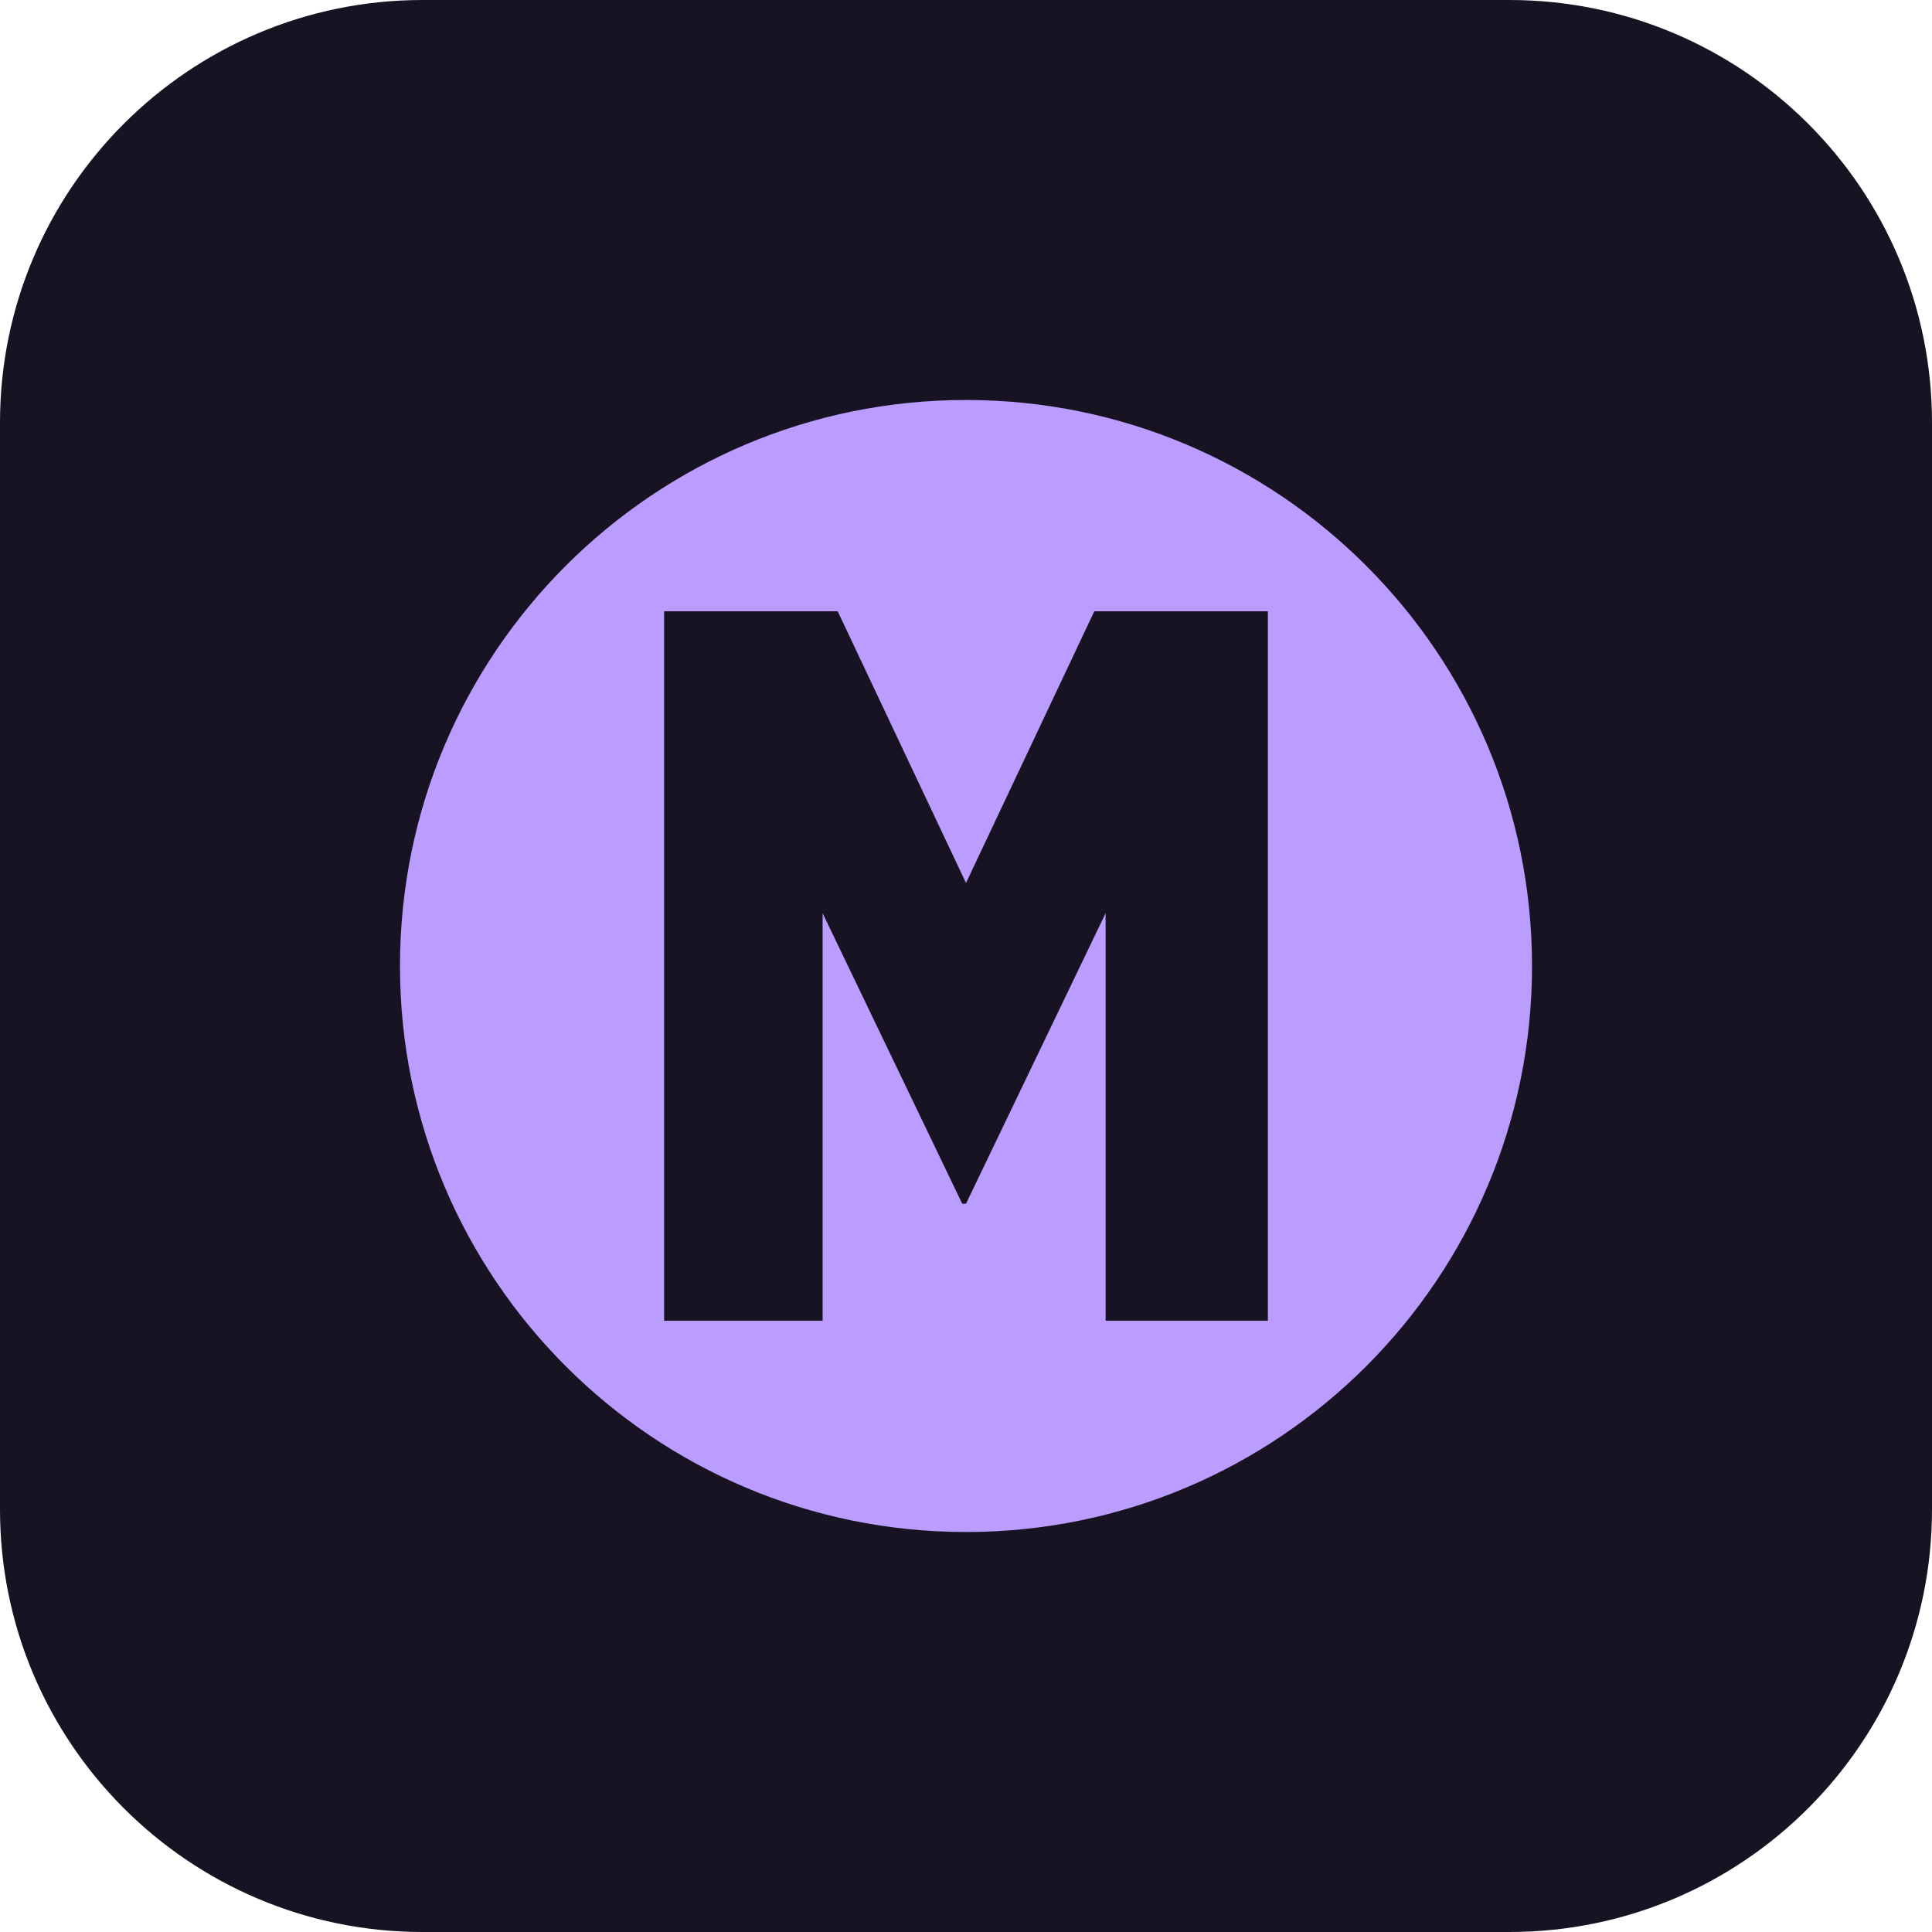
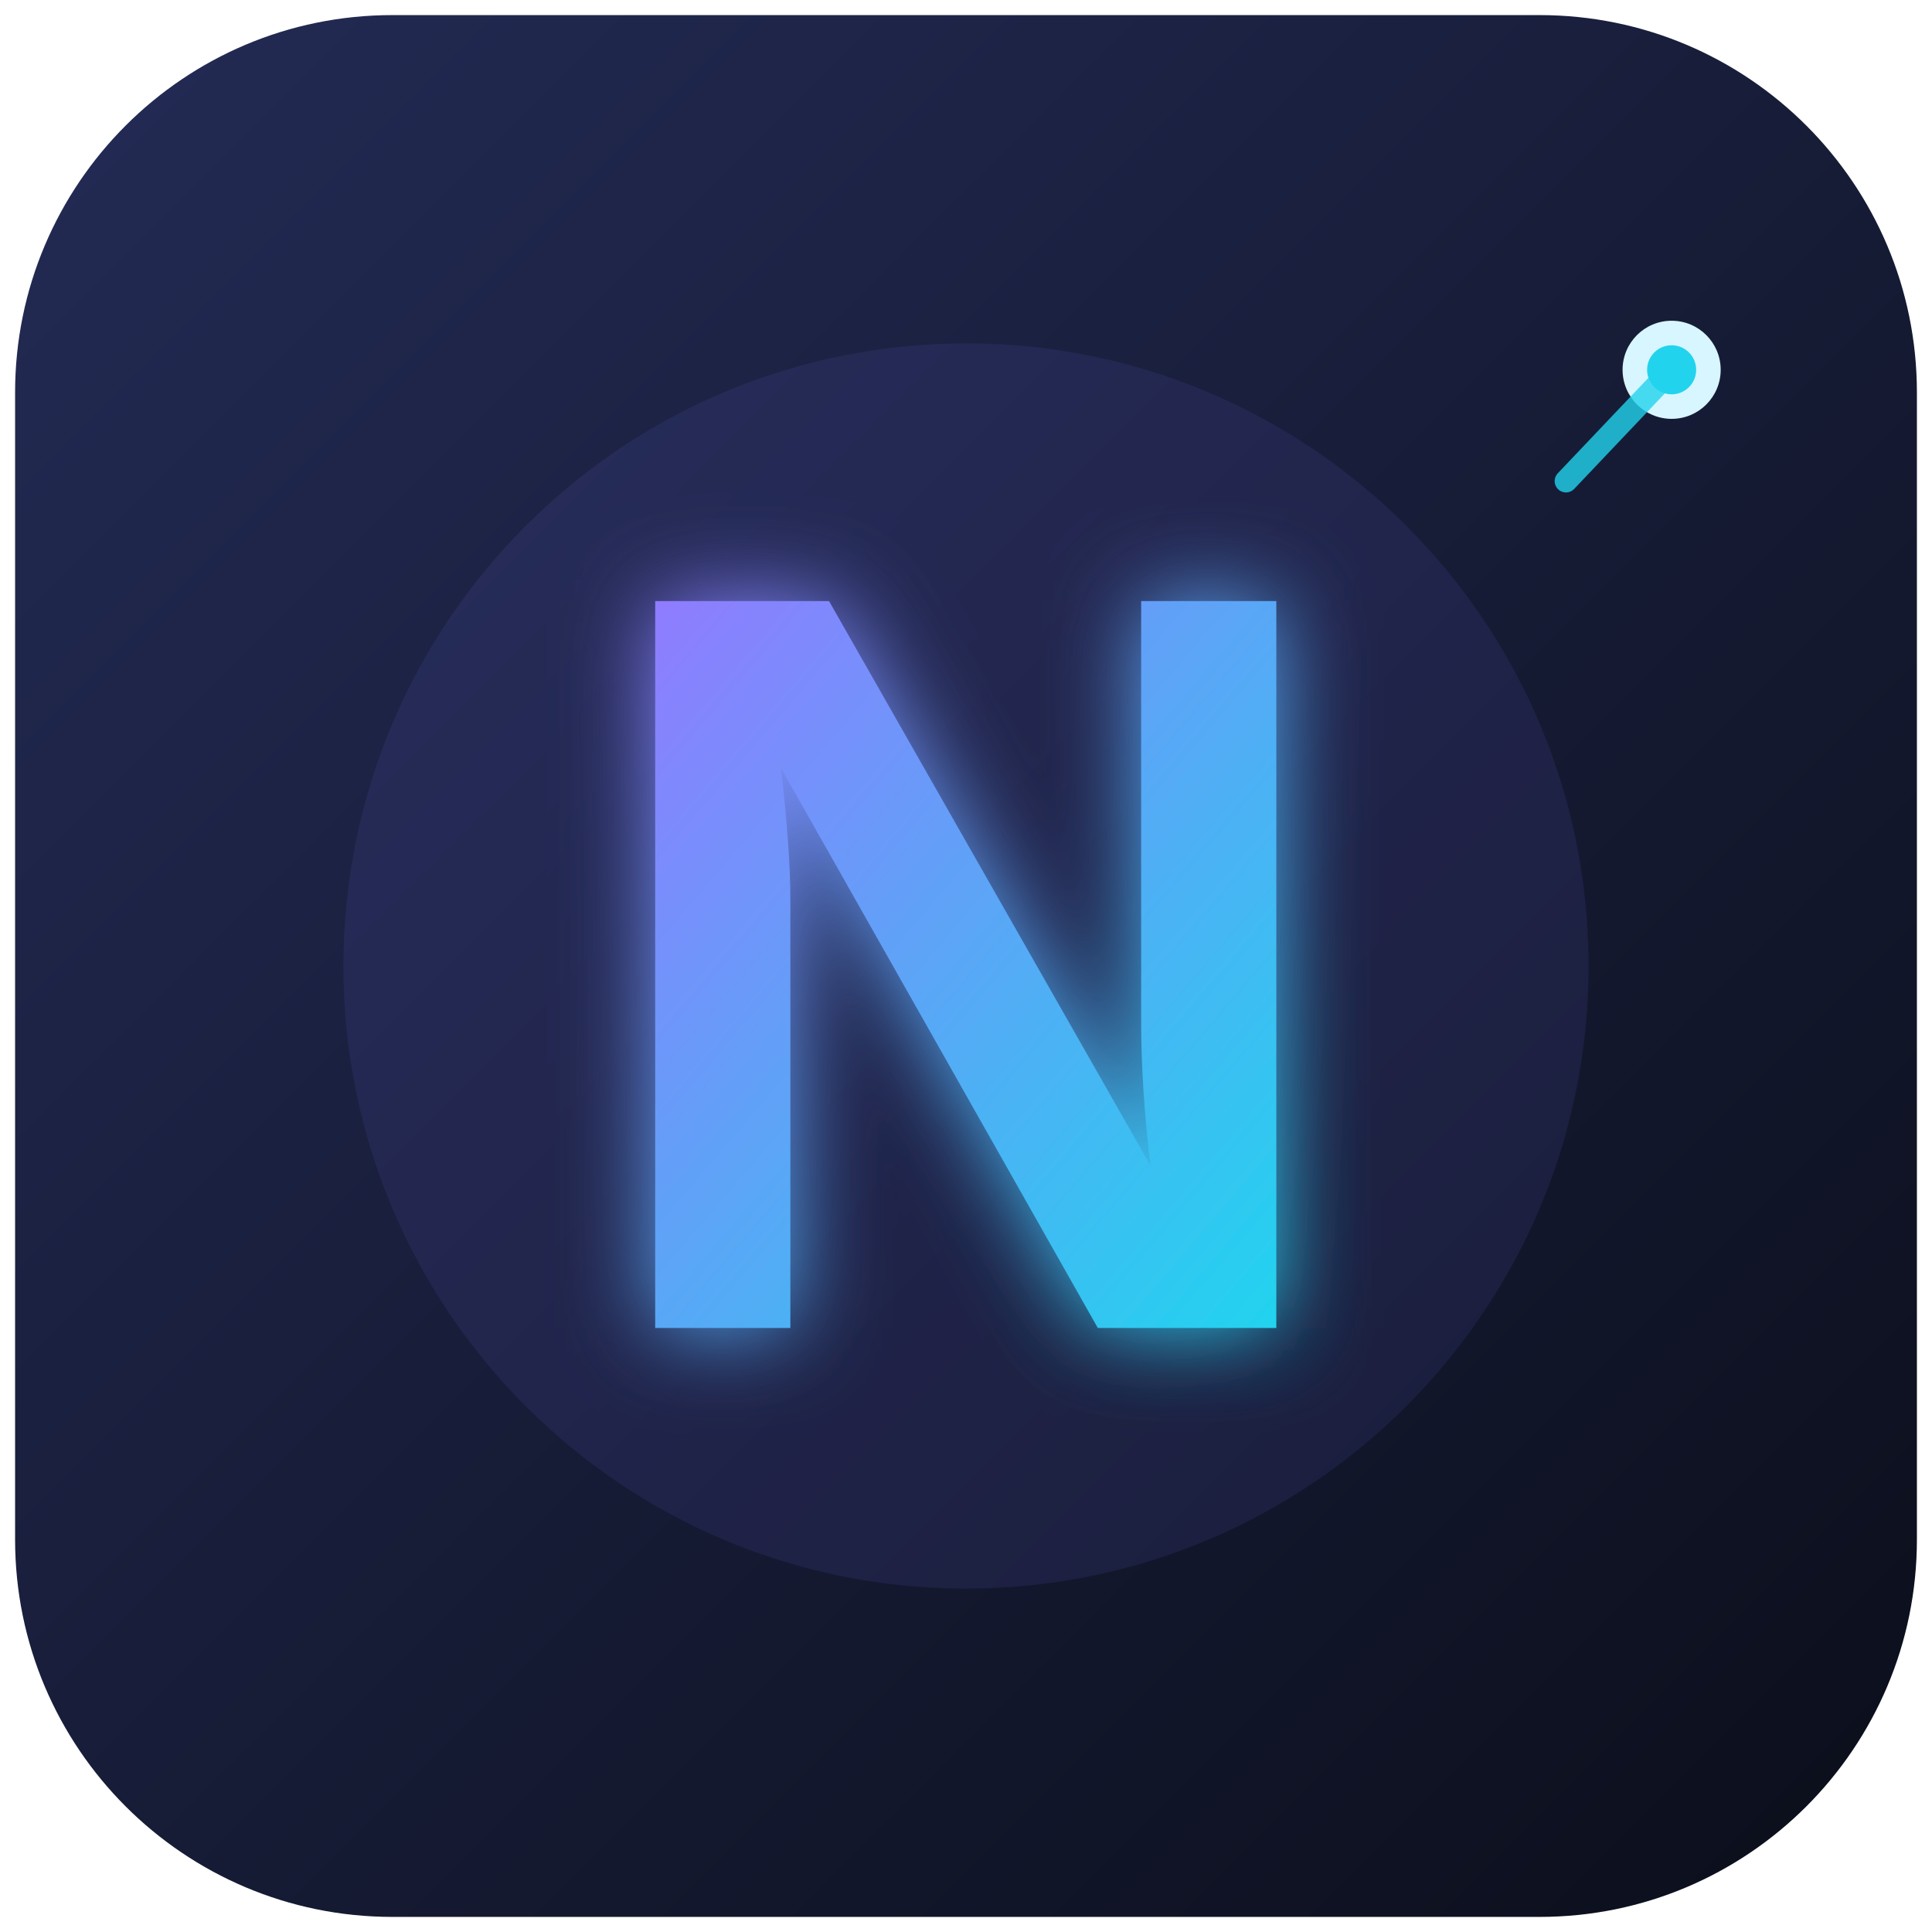
- <svg xmlns="http://www.w3.org/2000/svg" width="512" height="512" viewBox="0 0 512 512">
-   <rect width="512" height="512" rx="112" fill="#171323" />
-   <circle cx="256" cy="256" r="150" fill="#bb9cff" />
-   <path d="M176 350V162h46l34 72 34-72h46v188h-43V242l-37 77h-1l-37-77v108z" fill="#171323" />
+ <svg xmlns="http://www.w3.org/2000/svg" width="1024" height="1024" viewBox="0 0 1024 1024">
+   <defs>
+     <linearGradient id="bg" x1="0" y1="0" x2="1" y2="1">
+       <stop offset="0" stop-color="#232b55" />
+       <stop offset="1" stop-color="#0b0e1a" />
+     </linearGradient>
+     <linearGradient id="n" x1="0" y1="0" x2="1" y2="1">
+       <stop offset="0" stop-color="#8f7cff" />
+       <stop offset="1" stop-color="#22d3ee" />
+     </linearGradient>
+     <filter id="glow" x="-40%" y="-40%" width="180%" height="180%">
+       <feGaussianBlur stdDeviation="24" result="b" />
+       <feMerge>
+         <feMergeNode in="b" />
+         <feMergeNode in="SourceGraphic" />
+       </feMerge>
+     </filter>
+   </defs>
+   <rect x="8" y="8" width="1008" height="1008" rx="200" fill="url(#bg)" />
+   <circle cx="512" cy="512" r="330" fill="#7c6cff" opacity="0.10" />
+   <text x="512" y="545" font-family="Arial, Helvetica, sans-serif" font-weight="bold" font-size="560" text-anchor="middle" dominant-baseline="middle" fill="url(#n)" filter="url(#glow)">N</text>
+   <circle cx="886" cy="196" r="26" fill="#d7f6ff" />
+   <circle cx="886" cy="196" r="13" fill="#22d3ee" />
+   <line x1="830" y1="255" x2="886" y2="196" stroke="#22d3ee" stroke-width="12" stroke-linecap="round" opacity="0.8" />
</svg>
